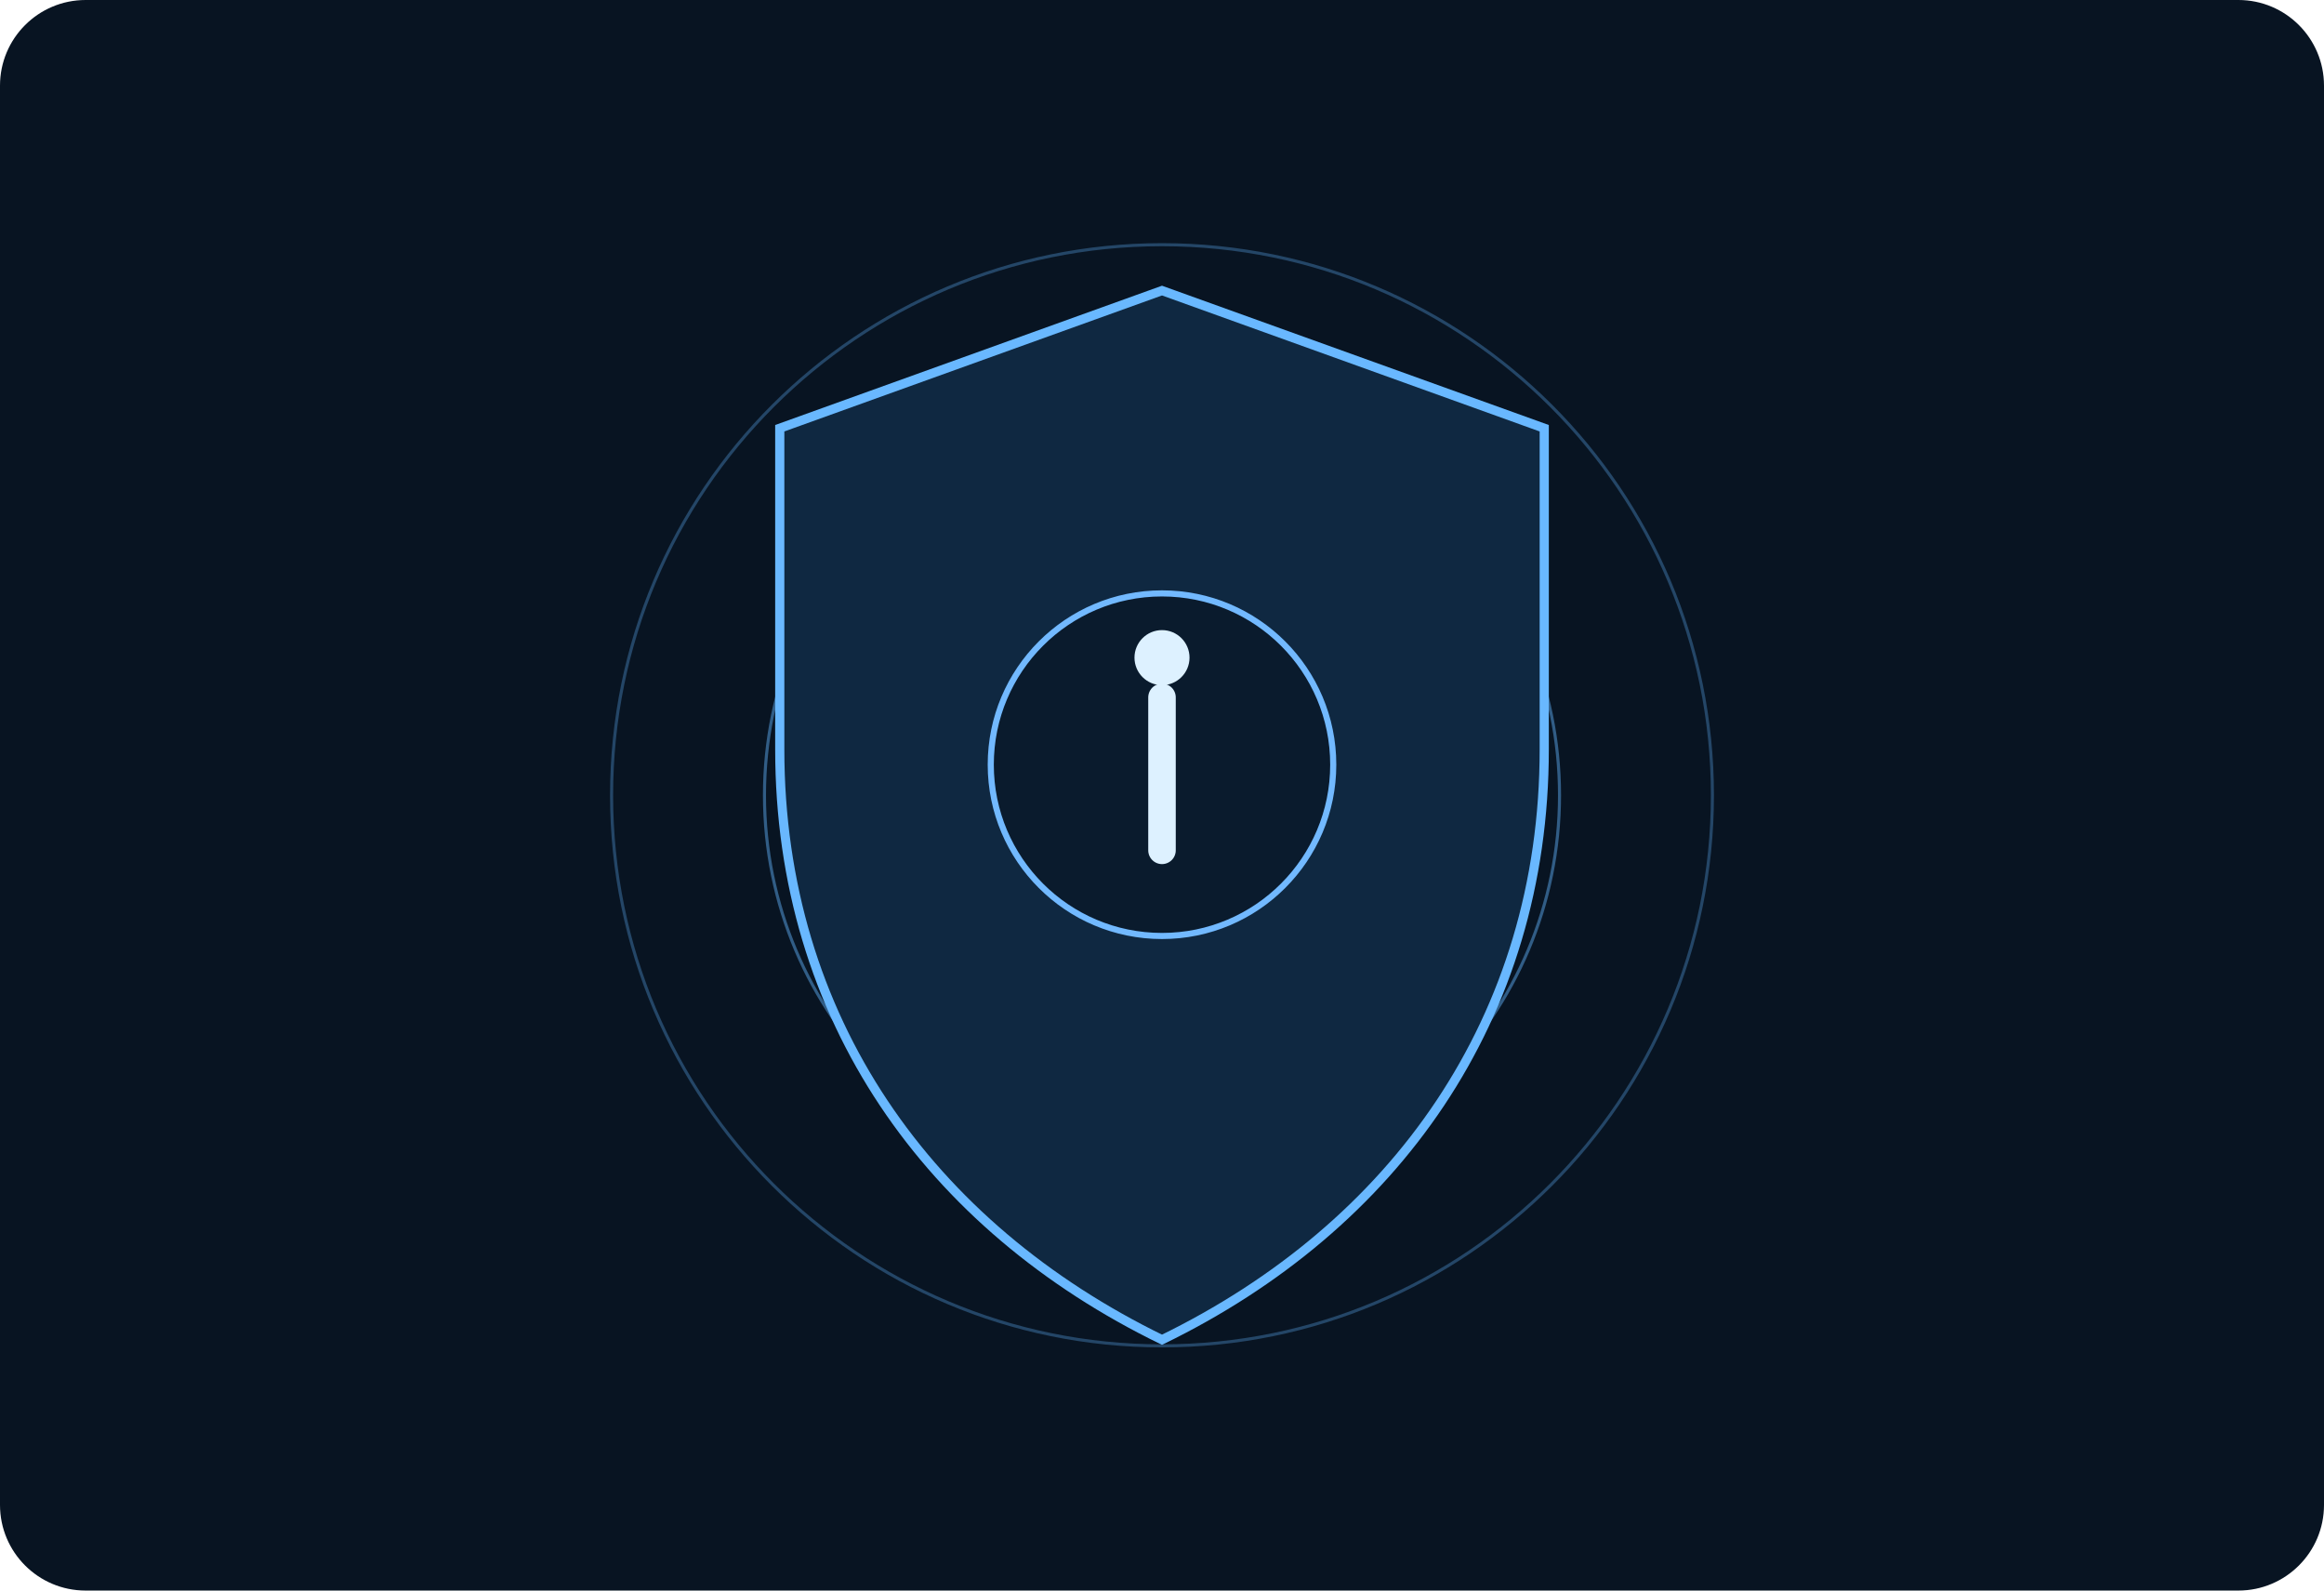
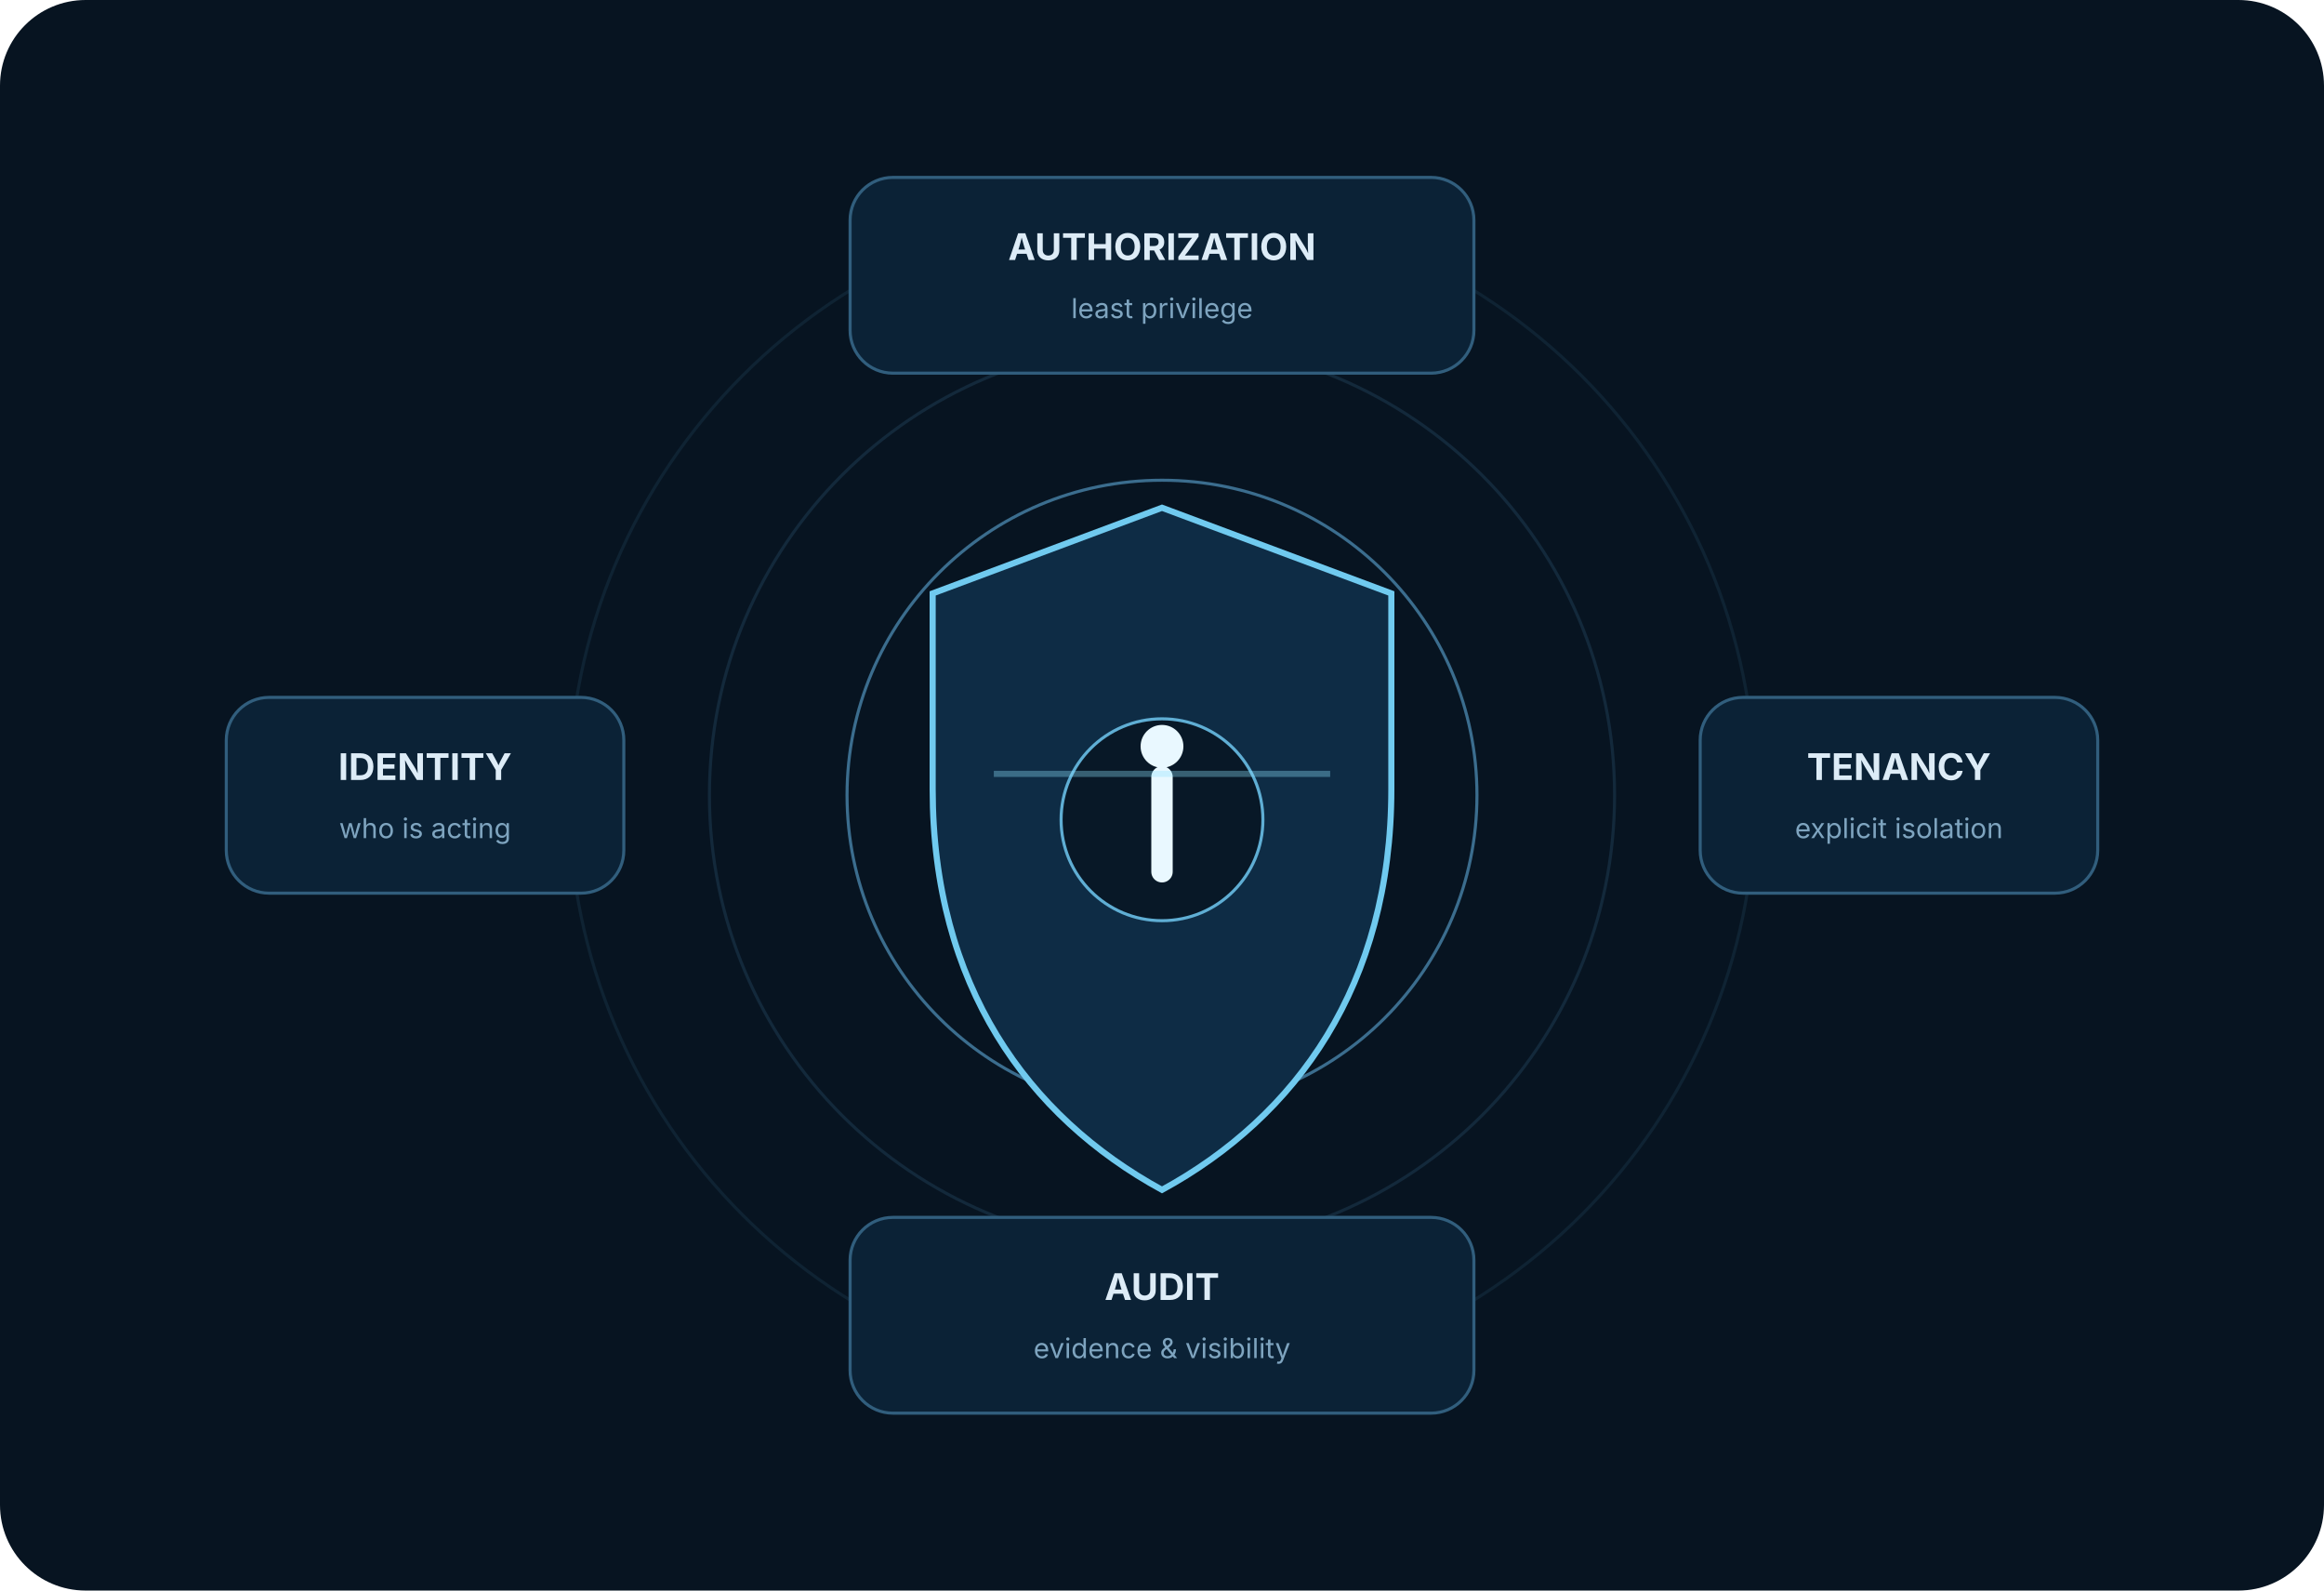
- <svg xmlns="http://www.w3.org/2000/svg" viewBox="0 0 760 520">
-   <rect width="760" height="520" rx="28" fill="#081422" />
-   <circle cx="380" cy="260" r="180" fill="none" stroke="#244667" />
-   <circle cx="380" cy="260" r="130" fill="none" stroke="#315D86" />
-   <path d="M380 95L505 140V245C505 333 456 401 380 438C304 401 255 333 255 245V140L380 95Z" fill="#0F2841" stroke="#69B8FF" stroke-width="3" />
-   <circle cx="380" cy="250" r="56" fill="#0A1B2D" stroke="#72B9FF" stroke-width="2" />
-   <path d="M380 228V278" stroke="#DDF1FF" stroke-width="9" stroke-linecap="round" />
-   <circle cx="380" cy="215" r="9" fill="#DDF1FF" />
+ <svg xmlns="http://www.w3.org/2000/svg" viewBox="0 0 760 520" role="img" aria-labelledby="title desc">
+   <style>
+ .scan{animation:scan 5.2s ease-in-out infinite}.ring{animation:ring 4.6s ease-in-out infinite}
+ @keyframes scan{0%,100%{transform:translateY(-36px);opacity:.2}50%{transform:translateY(36px);opacity:1}}@keyframes ring{50%{stroke-opacity:.75}}
+ @media(prefers-reduced-motion:reduce){.scan,.ring{animation:none}}
+ </style>
+   <rect width="760" height="520" rx="28" fill="#071421" />
+   <g fill="none" stroke="#24465f">
+     <circle class="ring" cx="380" cy="260" r="194" stroke-opacity=".3" />
+     <circle class="ring" cx="380" cy="260" r="148" stroke-opacity=".42" />
+     <circle cx="380" cy="260" r="103" stroke="#3b6d8e" />
+   </g>
+   <g fill="#0b2236" stroke="#315e7d" font-family="Inter,Arial,sans-serif" text-anchor="middle">
+     <rect x="74" y="228" width="130" height="64" rx="14" />
+     <rect x="278" y="58" width="204" height="64" rx="14" />
+     <rect x="556" y="228" width="130" height="64" rx="14" />
+     <rect x="278" y="398" width="204" height="64" rx="14" />
+   </g>
+   <g fill="#ddecf7" font-family="Inter,Arial,sans-serif" text-anchor="middle">
+     <text x="139" y="255" font-size="12" font-weight="700">IDENTITY</text>
+     <text x="139" y="274" font-size="9" fill="#7ea4bf">who is acting</text>
+     <text x="380" y="85" font-size="12" font-weight="700">AUTHORIZATION</text>
+     <text x="380" y="104" font-size="9" fill="#7ea4bf">least privilege</text>
+     <text x="621" y="255" font-size="12" font-weight="700">TENANCY</text>
+     <text x="621" y="274" font-size="9" fill="#7ea4bf">explicit isolation</text>
+     <text x="380" y="425" font-size="12" font-weight="700">AUDIT</text>
+     <text x="380" y="444" font-size="9" fill="#7ea4bf">evidence &amp; visibility</text>
+   </g>
+   <path d="M380 166L455 194V258C455 322 424 365 380 389C336 365 305 322 305 258V194L380 166Z" fill="#0e2c45" stroke="#70caef" stroke-width="2" />
+   <circle cx="380" cy="268" r="33" fill="#081827" stroke="#5faed4" />
+   <path d="M380 254V285" stroke="#e9f8ff" stroke-width="7" stroke-linecap="round" />
+   <circle cx="380" cy="244" r="7" fill="#e9f8ff" />
+   <rect class="scan" x="325" y="252" width="110" height="2" fill="#8ee1ff" opacity=".35" />
</svg>
